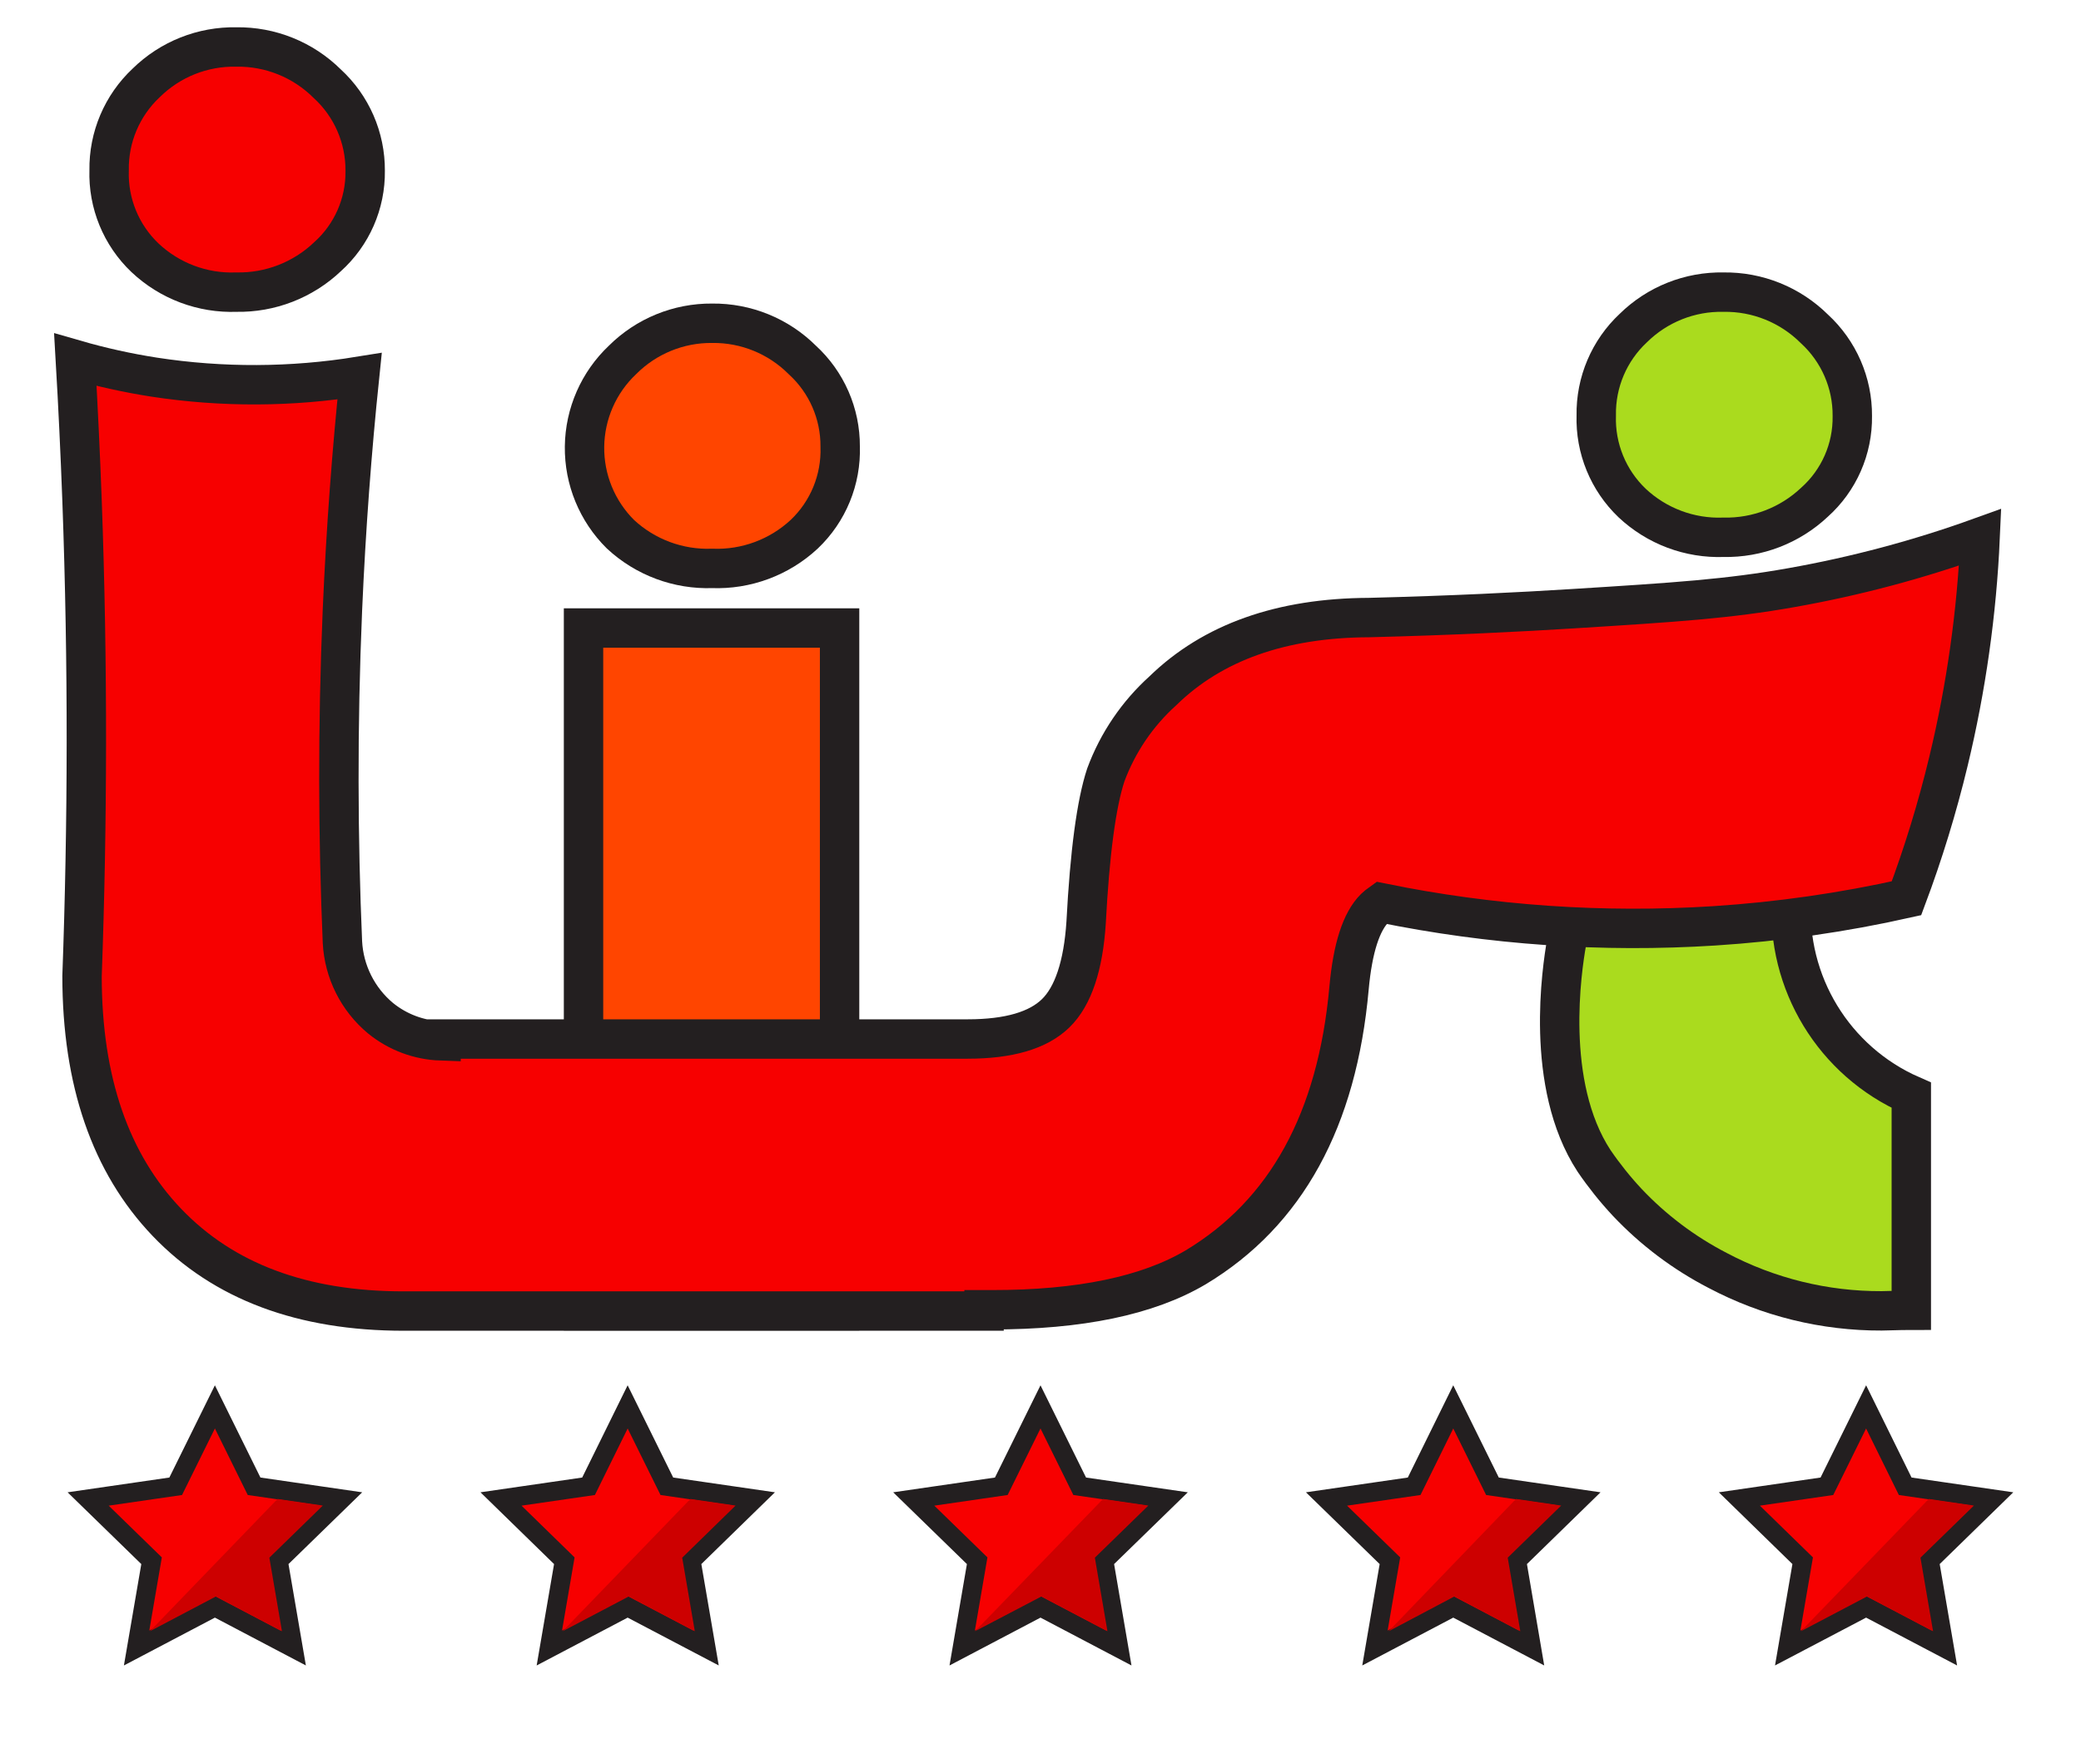
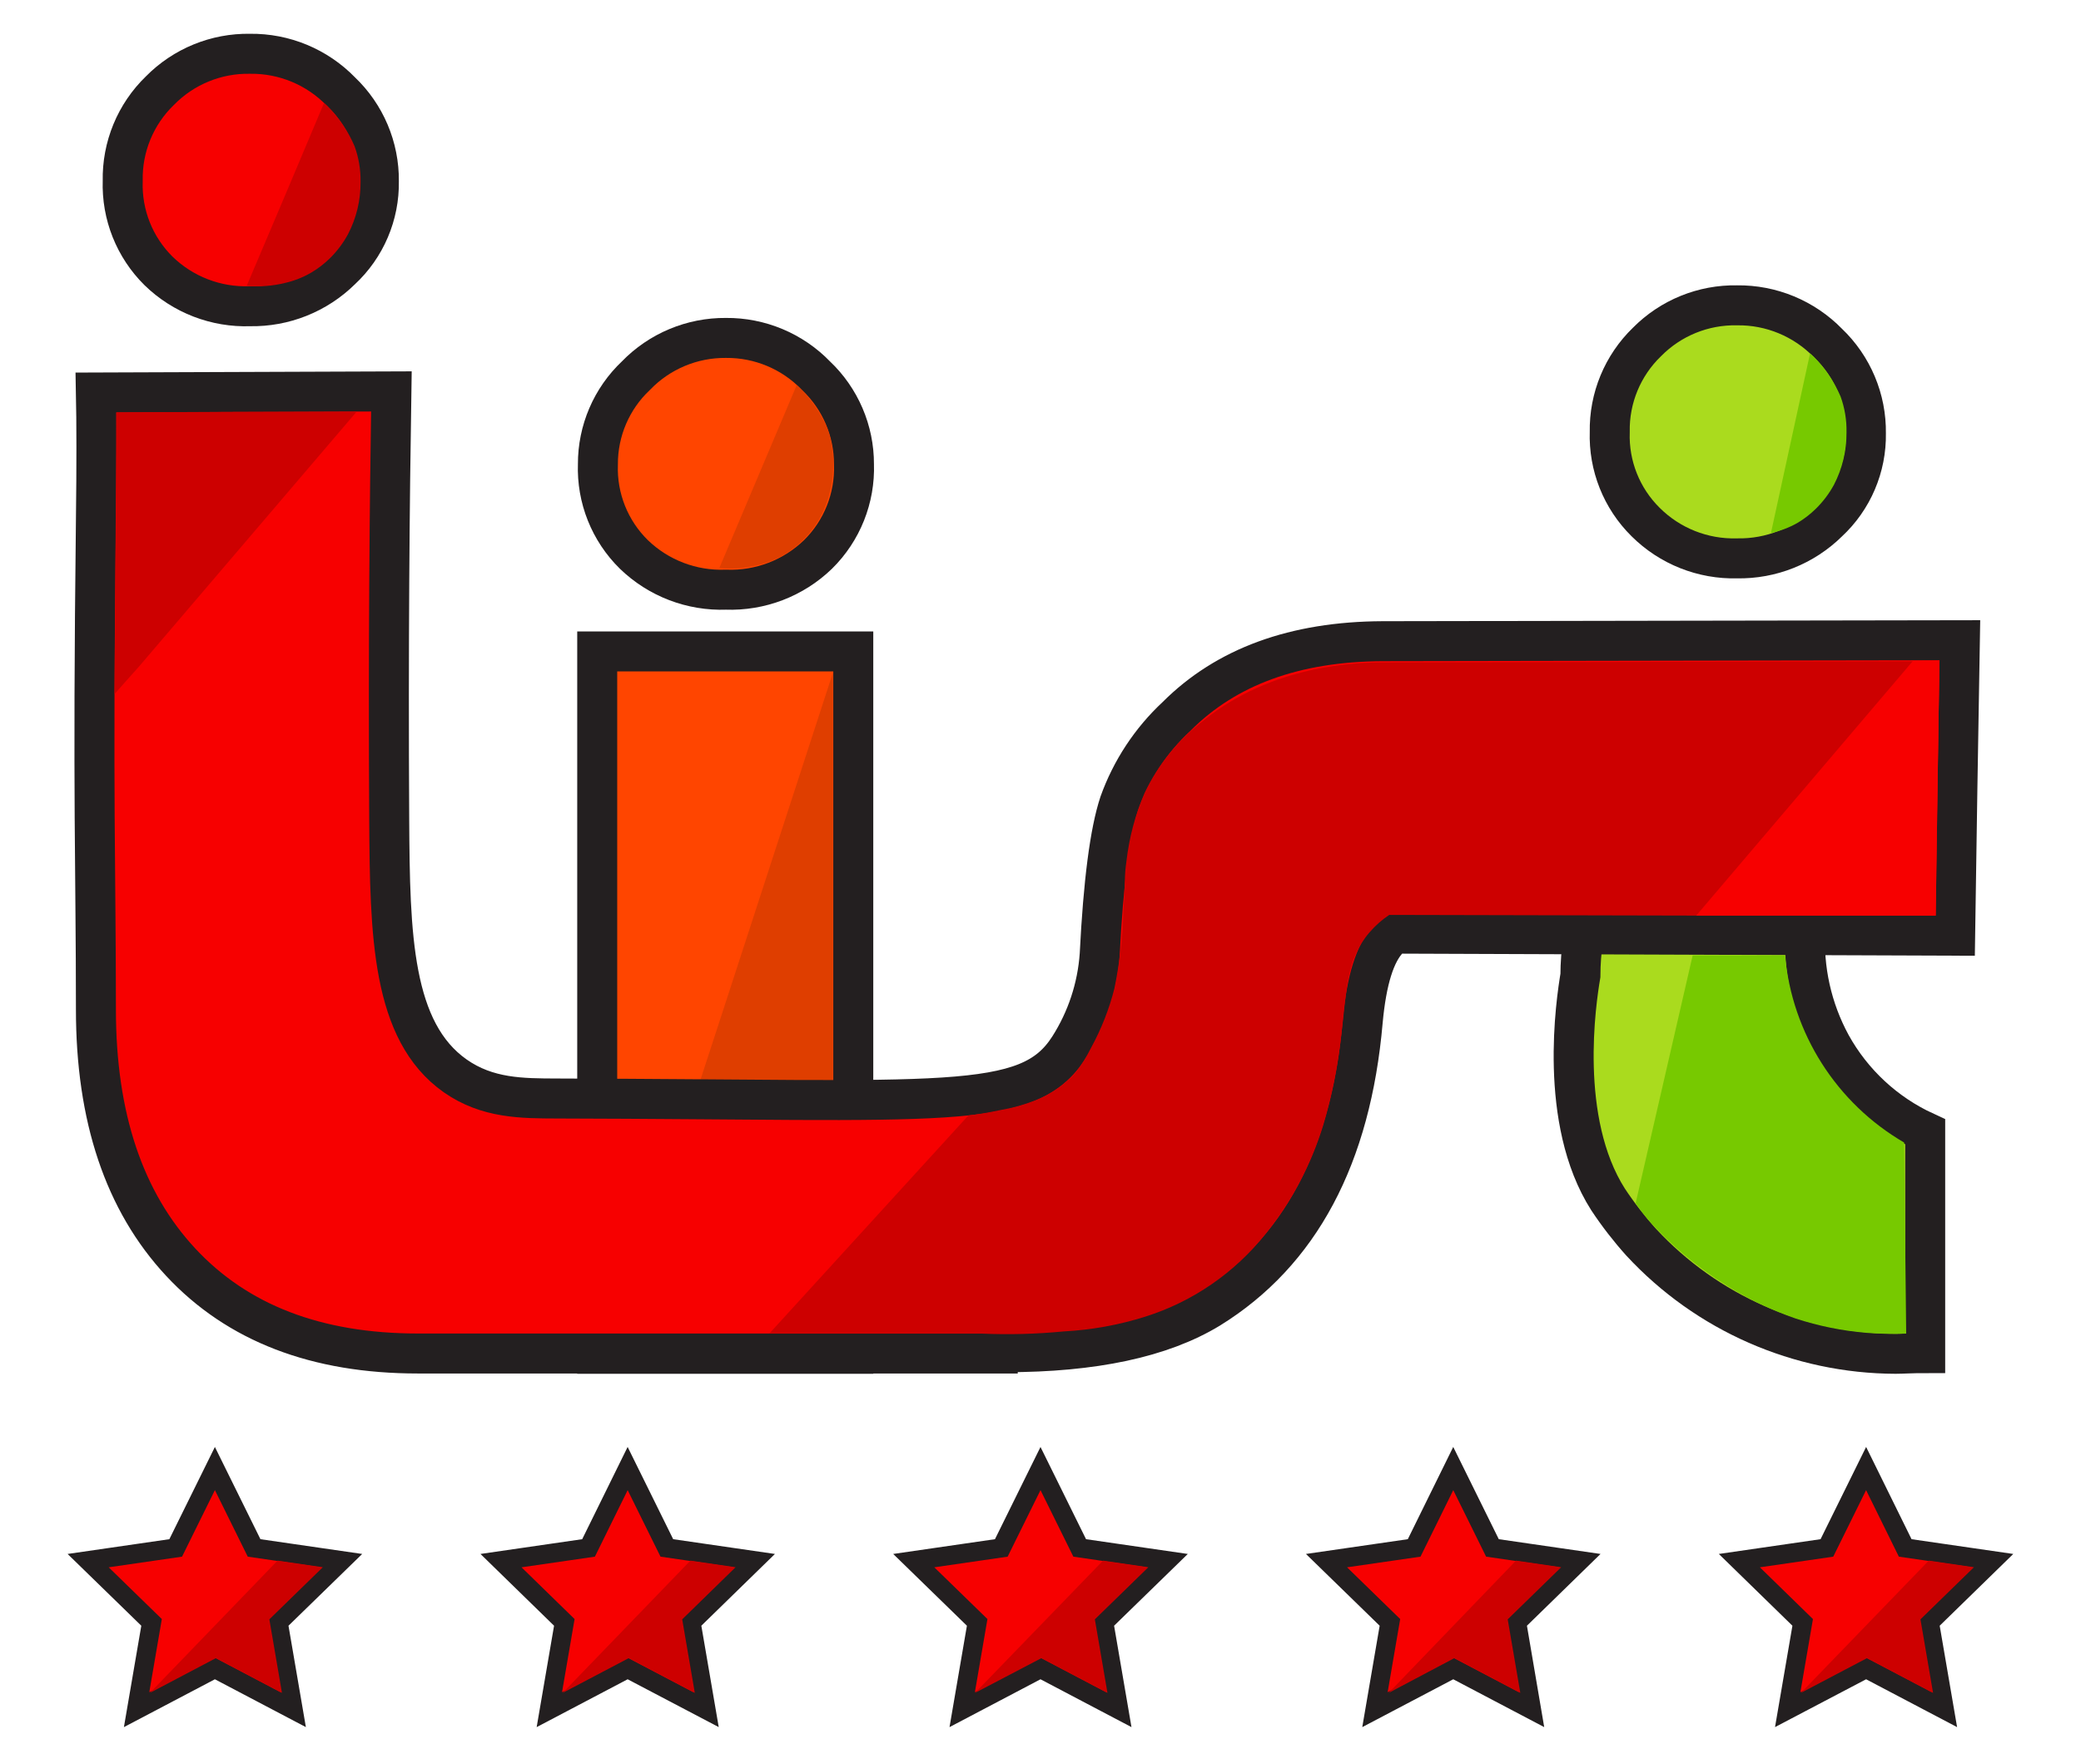
<svg xmlns="http://www.w3.org/2000/svg" id="Layer_1" data-name="Layer 1" viewBox="0 0 211.3 179.04">
  <defs>
-     <style>.cls-1{fill:#ff4500;}.cls-1,.cls-2,.cls-3,.cls-4{stroke:#231f20;stroke-miterlimit:10;}.cls-1,.cls-2,.cls-3{stroke-width:4px;}.cls-2{fill:#aadb1e;}.cls-3,.cls-4{fill:#f70000;}.cls-4{stroke-width:1.94px;}.cls-5{fill:#cd0000;}</style>
+     <style>.cls-1{fill:#aadb1e;}.cls-1,.cls-2,.cls-4,.cls-8{stroke:#231f20;stroke-miterlimit:10;}.cls-1,.cls-2,.cls-4{stroke-width:4.06px;}.cls-2{fill:#ff4500;}.cls-3{fill:#df3e00;}.cls-4,.cls-7,.cls-8{fill:#f70000;}.cls-5{fill:#cd0000;}.cls-6{fill:#77c900;}.cls-8{stroke-width:1.94px;}</style>
  </defs>
-   <path class="cls-1" d="M85.25,63.76v69.32h-26V63.76ZM72.31,32.82a12.75,12.75,0,0,1,9.15,3.72,11.82,11.82,0,0,1,3.85,8.8,11.74,11.74,0,0,1-3.65,8.9,13,13,0,0,1-9.35,3.47A13,13,0,0,1,63,54.24a12.31,12.31,0,0,1,.21-17.7A12.72,12.72,0,0,1,72.31,32.82Z" />
-   <path class="cls-2" d="M181.9,63.73h11.68l-.45,26.61-11.23.86a20.41,20.41,0,0,0,12.17,20v21.83c-1.35,0-2.34.06-3,.06a35.31,35.31,0,0,1-16.66-4.1,34.29,34.29,0,0,1-9.18-6.91,35.52,35.52,0,0,1-3.37-4.21c-5.1-7.78-3.24-19.62-2.81-22.1C159.17,76.26,181.9,63.73,181.9,63.73Z" />
-   <path class="cls-3" d="M201.06,54.55a119.88,119.88,0,0,1-3.21,22.72,118.72,118.72,0,0,1-4.27,13.93A126.27,126.27,0,0,1,174.06,94a127.9,127.9,0,0,1-33.81-2.34,6,6,0,0,0-.66.54q-2.06,2.05-2.61,8.11-1.8,20.08-15.57,28.36-7.3,4.32-20.72,4.31h-.77v.13H41q-15.44,0-24.05-9t-8.62-25c.56-15.43.61-31.55,0-48.3q-.27-7.24-.68-14.29a64.61,64.61,0,0,0,8,1.77,66.91,66.91,0,0,0,20.86-.09c-.78,7.51-1.38,15.42-1.74,23.71-.51,12-.45,23.28,0,33.75a10.78,10.78,0,0,0,3.87,7.72,10.3,10.3,0,0,0,6.14,2.3v-.19H97.07v0h1.18c4.18,0,7.15-.87,8.94-2.61S110,98,110.28,93.68q.56-10.64,2-15a21.61,21.61,0,0,1,5.8-8.55q7.56-7.37,20.92-7.43h0c8.41-.21,15.47-.57,20.72-.9,10.44-.65,15.79-1,22.19-2.14A116.33,116.33,0,0,0,201.06,54.55Z" />
-   <path class="cls-2" d="M175,29.66a12.82,12.82,0,0,1,9.22,3.72,11.89,11.89,0,0,1,3.86,8.86A11.51,11.51,0,0,1,184.23,51,13.07,13.07,0,0,1,175,54.55a12.87,12.87,0,0,1-9.28-3.48,11.78,11.78,0,0,1-3.64-8.89,11.86,11.86,0,0,1,3.77-8.88A12.7,12.7,0,0,1,175,29.66Z" />
-   <path class="cls-3" d="M24,4.77a12.82,12.82,0,0,1,9.22,3.72,11.89,11.89,0,0,1,3.86,8.85,11.52,11.52,0,0,1-3.83,8.73A13.07,13.07,0,0,1,24,29.66a12.84,12.84,0,0,1-9.28-3.49,11.74,11.74,0,0,1-3.64-8.88,11.9,11.9,0,0,1,3.77-8.88A12.7,12.7,0,0,1,24,4.77Z" />
-   <polygon class="cls-4" points="21.82 142.84 25.8 150.9 34.69 152.19 28.25 158.46 29.77 167.32 21.82 163.14 13.87 167.32 15.39 158.46 8.95 152.19 17.84 150.9 21.82 142.84" />
-   <path class="cls-5" d="M28.18,152.19l4.6.67-5.43,5.29,1.28,7.47-6.71-3.53-6.7,3.53Z" />
-   <polygon class="cls-4" points="63.73 142.84 67.71 150.9 76.6 152.19 70.17 158.46 71.69 167.32 63.73 163.14 55.78 167.32 57.3 158.46 50.87 152.19 59.76 150.9 63.73 142.84" />
-   <path class="cls-5" d="M70.1,152.19l4.59.67-5.42,5.29,1.28,7.47-6.71-3.53-6.71,3.53Z" />
-   <polygon class="cls-4" points="105.65 142.84 109.63 150.9 118.52 152.19 112.08 158.46 113.6 167.32 105.65 163.14 97.7 167.32 99.22 158.46 92.78 152.19 101.67 150.9 105.65 142.84" />
-   <path class="cls-5" d="M112,152.19l4.6.67-5.43,5.29,1.28,7.47-6.71-3.53L99,165.62Z" />
-   <polygon class="cls-4" points="147.56 142.84 151.54 150.9 160.43 152.19 154 158.46 155.51 167.32 147.56 163.14 139.61 167.32 141.13 158.46 134.69 152.19 143.59 150.9 147.56 142.84" />
-   <path class="cls-5" d="M153.93,152.19l4.59.67-5.43,5.29,1.28,7.47-6.7-3.53L141,165.62Z" />
-   <polygon class="cls-4" points="189.48 142.84 193.45 150.9 202.34 152.19 195.91 158.46 197.43 167.32 189.48 163.14 181.52 167.32 183.04 158.46 176.61 152.19 185.5 150.9 189.48 142.84" />
-   <path class="cls-5" d="M195.84,152.19l4.59.67L195,158.15l1.28,7.47-6.71-3.53-6.71,3.53Z" />
+   <path class="cls-1" d="M183.29,66.07H195l-.45,27.36-11.24.89a21.83,21.83,0,0,0,2.61,11.73,20.86,20.86,0,0,0,9.56,8.87v22.46c-1.34,0-2.34.07-3,.07a35.37,35.37,0,0,1-25.84-11.33,37.43,37.43,0,0,1-3.36-4.34c-5.1-8-3.24-20.17-2.81-22.73C160.56,79,183.29,66.07,183.29,66.07Z" />
+   <path class="cls-1" d="M176.37,31a12.66,12.66,0,0,1,9.23,3.82A12.42,12.42,0,0,1,189.46,44a12,12,0,0,1-3.84,9,12.83,12.83,0,0,1-9.25,3.69A12.67,12.67,0,0,1,167.09,53a12.27,12.27,0,0,1-3.64-9.14,12.39,12.39,0,0,1,3.78-9.14A12.52,12.52,0,0,1,176.37,31Z" />
+   <path class="cls-2" d="M86.64,66.14v71.31h-26V66.14ZM73.71,34.31a12.55,12.55,0,0,1,9.14,3.83,12.33,12.33,0,0,1,3.86,9,12.26,12.26,0,0,1-3.65,9.15,12.77,12.77,0,0,1-9.35,3.58,12.77,12.77,0,0,1-9.35-3.58,12.22,12.22,0,0,1-3.65-9.15,12.3,12.3,0,0,1,3.86-9A12.55,12.55,0,0,1,73.71,34.31Z" />
+   <path class="cls-3" d="M84.59,68.24v67.3H62.68Q73.65,101.9,84.59,68.24Z" />
+   <path class="cls-4" d="M198.52,95l-56.88-.21a4.38,4.38,0,0,0-.66.55c-1.37,1.41-2.23,4.19-2.61,8.34q-1.8,20.67-15.57,29.18-7.3,4.43-20.72,4.43h-.77v.13H42.42q-15.43,0-24.06-9.26T9.74,102.47c0-14.4-.34-21.06,0-49.68.07-5.51.06-10,0-12.94l30-.11c-.18,11.15-.32,25.88-.22,43.5.07,11.68.26,21.47,6.71,26,3.26,2.28,6.76,2.28,10.33,2.29,39.43.09,47.8,1.37,52-5.21a20.09,20.09,0,0,0,3.1-9.4q.55-11,2-15.38a22.27,22.27,0,0,1,5.8-8.8q7.56-7.58,20.92-7.64h0L199,65Q198.74,80,198.52,95Z" />
+   <path class="cls-4" d="M25.38,5.46a12.63,12.63,0,0,1,9.23,3.83,12.39,12.39,0,0,1,3.86,9.11,12,12,0,0,1-3.84,9,12.83,12.83,0,0,1-9.25,3.69,12.67,12.67,0,0,1-9.28-3.58,12.27,12.27,0,0,1-3.64-9.14A12.39,12.39,0,0,1,16.24,9.2,12.52,12.52,0,0,1,25.38,5.46Z" />
+   <path class="cls-5" d="M32.9,10.46l.26.22.1.1A12.94,12.94,0,0,1,36,14.84a10.08,10.08,0,0,1,.61,3.64,11.25,11.25,0,0,1-1.28,5.31,10.31,10.31,0,0,1-1.83,2.43,9.88,9.88,0,0,1-1.9,1.46,9.55,9.55,0,0,1-2.67,1.05,11.79,11.79,0,0,1-3.88.29Q29,19.74,32.9,10.46Z" />
+   <path class="cls-3" d="M80.89,39.11l.26.22.1.1A12.94,12.94,0,0,1,84,43.49a9.8,9.8,0,0,1,.6,3.64,11.29,11.29,0,0,1-1.27,5.31,10.31,10.31,0,0,1-1.83,2.43,9.88,9.88,0,0,1-1.9,1.46,9.55,9.55,0,0,1-2.67,1.05,11.83,11.83,0,0,1-3.89.29Z" />
+   <path class="cls-6" d="M183.79,35.88c.06.06.16.13.26.23l.1.09a13.16,13.16,0,0,1,2.74,4.06,10.08,10.08,0,0,1,.6,3.64,11.38,11.38,0,0,1-1.27,5.31,10.33,10.33,0,0,1-1.84,2.44,9.81,9.81,0,0,1-1.9,1.46,9.33,9.33,0,0,1-2.66,1Q181.8,45,183.79,35.88Z" />
+   <path class="cls-6" d="M181.25,97a24.52,24.52,0,0,0,12.09,19l.21,19.4a34.46,34.46,0,0,1-4.07-.08,31.61,31.61,0,0,1-7.15-1.45,33.92,33.92,0,0,1-7-3.35,36.34,36.34,0,0,1-8-6.7c-.17-.2-.35-.43-.53-.66s-.51-.71-.72-1L171.87,97Z" />
+   <path class="cls-5" d="M196.92,67.05q-.19,13-.37,25.91l-24.32,0-31.17-.07a9.84,9.84,0,0,0-2,1.77c-2.41,2.79-2.31,6-2.89,10.61a50.33,50.33,0,0,1-1.82,9,33,33,0,0,1-5.84,11,25.38,25.38,0,0,1-12.22,8.41,33.43,33.43,0,0,1-8.3,1.5,59.43,59.43,0,0,1-8.3.22H78.11l20.22-22.15c.8-.09,1.92-.26,3.26-.55a17.84,17.84,0,0,0,3.59-1,10.69,10.69,0,0,0,3.95-2.7,14.86,14.86,0,0,0,1.66-2.63,25.7,25.7,0,0,0,2.36-6,44.67,44.67,0,0,0,.91-7.82c.23-3.45.08-3.46.32-5.14a24.58,24.58,0,0,1,1.82-6.86,20,20,0,0,1,6-7.39c7-5.69,15.69-5.92,18.43-5.9q26.82-.06,53.64-.12Z" />
+   <path class="cls-7" d="M196.92,67.05q-.19,13-.37,25.91l-24.32,0,22-25.85Z" />
+   <path class="cls-5" d="M11.82,41.87,24,41.81l12.2,0L14.1,67.69c-.83.92-1.65,1.85-2.47,2.78Q11.72,56.16,11.82,41.87Z" />
+   <polygon class="cls-8" points="21.82 149.1 25.8 157.16 34.69 158.45 28.25 164.72 29.77 173.58 21.82 169.4 13.87 173.58 15.39 164.72 8.95 158.45 17.84 157.16 21.82 149.1" />
+   <path class="cls-5" d="M28.18,158.45l4.6.67-5.43,5.29,1.28,7.47-6.71-3.53-6.7,3.53Z" />
+   <polygon class="cls-8" points="63.73 149.1 67.71 157.16 76.6 158.45 70.17 164.72 71.69 173.58 63.73 169.4 55.78 173.58 57.3 164.72 50.87 158.45 59.76 157.16 63.73 149.1" />
+   <path class="cls-5" d="M70.1,158.45l4.59.67q-2.72,2.64-5.42,5.29l1.28,7.47-6.71-3.53-6.71,3.53Z" />
+   <polygon class="cls-8" points="105.65 149.1 109.63 157.16 118.52 158.45 112.08 164.72 113.6 173.58 105.65 169.4 97.7 173.58 99.22 164.72 92.78 158.45 101.67 157.16 105.65 149.1" />
+   <path class="cls-5" d="M112,158.45l4.6.67-5.43,5.29,1.28,7.47-6.71-3.53L99,171.88Z" />
+   <polygon class="cls-8" points="147.56 149.1 151.54 157.16 160.43 158.45 154 164.72 155.51 173.58 147.56 169.4 139.61 173.58 141.13 164.72 134.69 158.45 143.59 157.16 147.56 149.1" />
+   <path class="cls-5" d="M153.93,158.45l4.59.67-5.43,5.29,1.28,7.47-6.7-3.53L141,171.88Z" />
+   <polygon class="cls-8" points="189.48 149.1 193.45 157.16 202.34 158.45 195.91 164.72 197.43 173.58 189.48 169.4 181.52 173.58 183.04 164.72 176.61 158.45 185.5 157.16 189.48 149.1" />
+   <path class="cls-5" d="M195.84,158.45l4.59.67L195,164.41l1.28,7.47-6.71-3.53-6.71,3.53Z" />
</svg>
